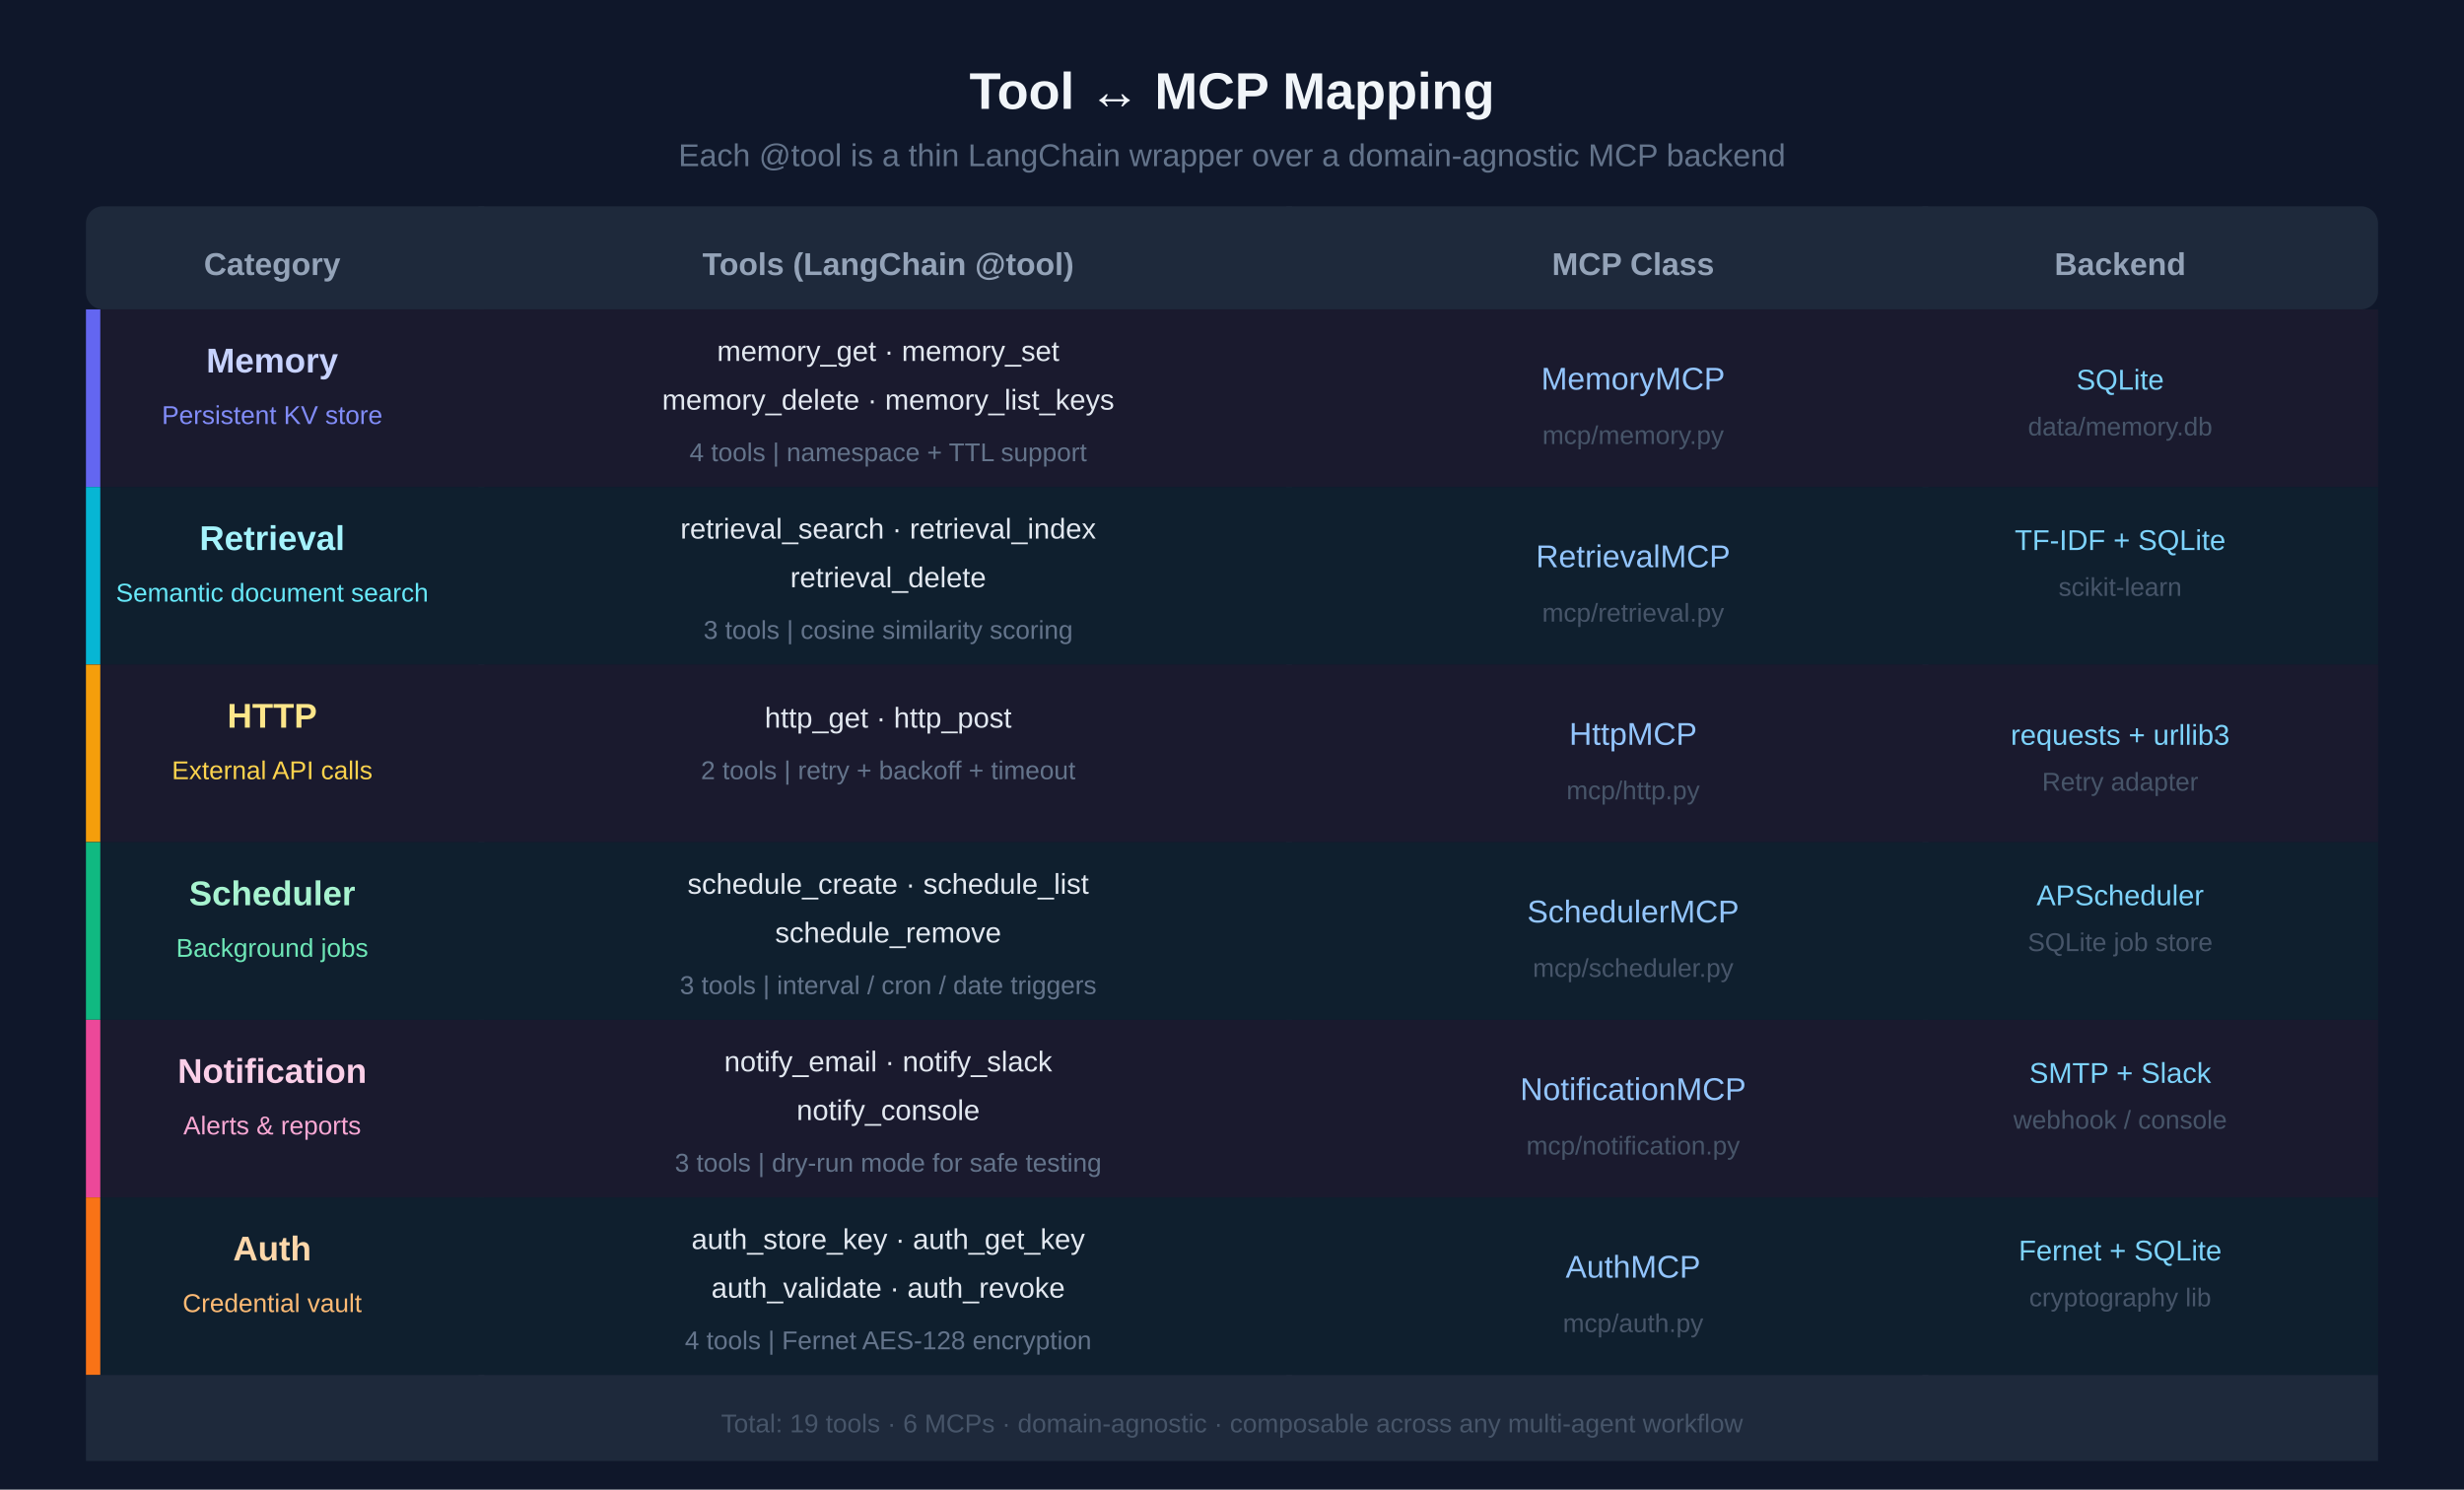
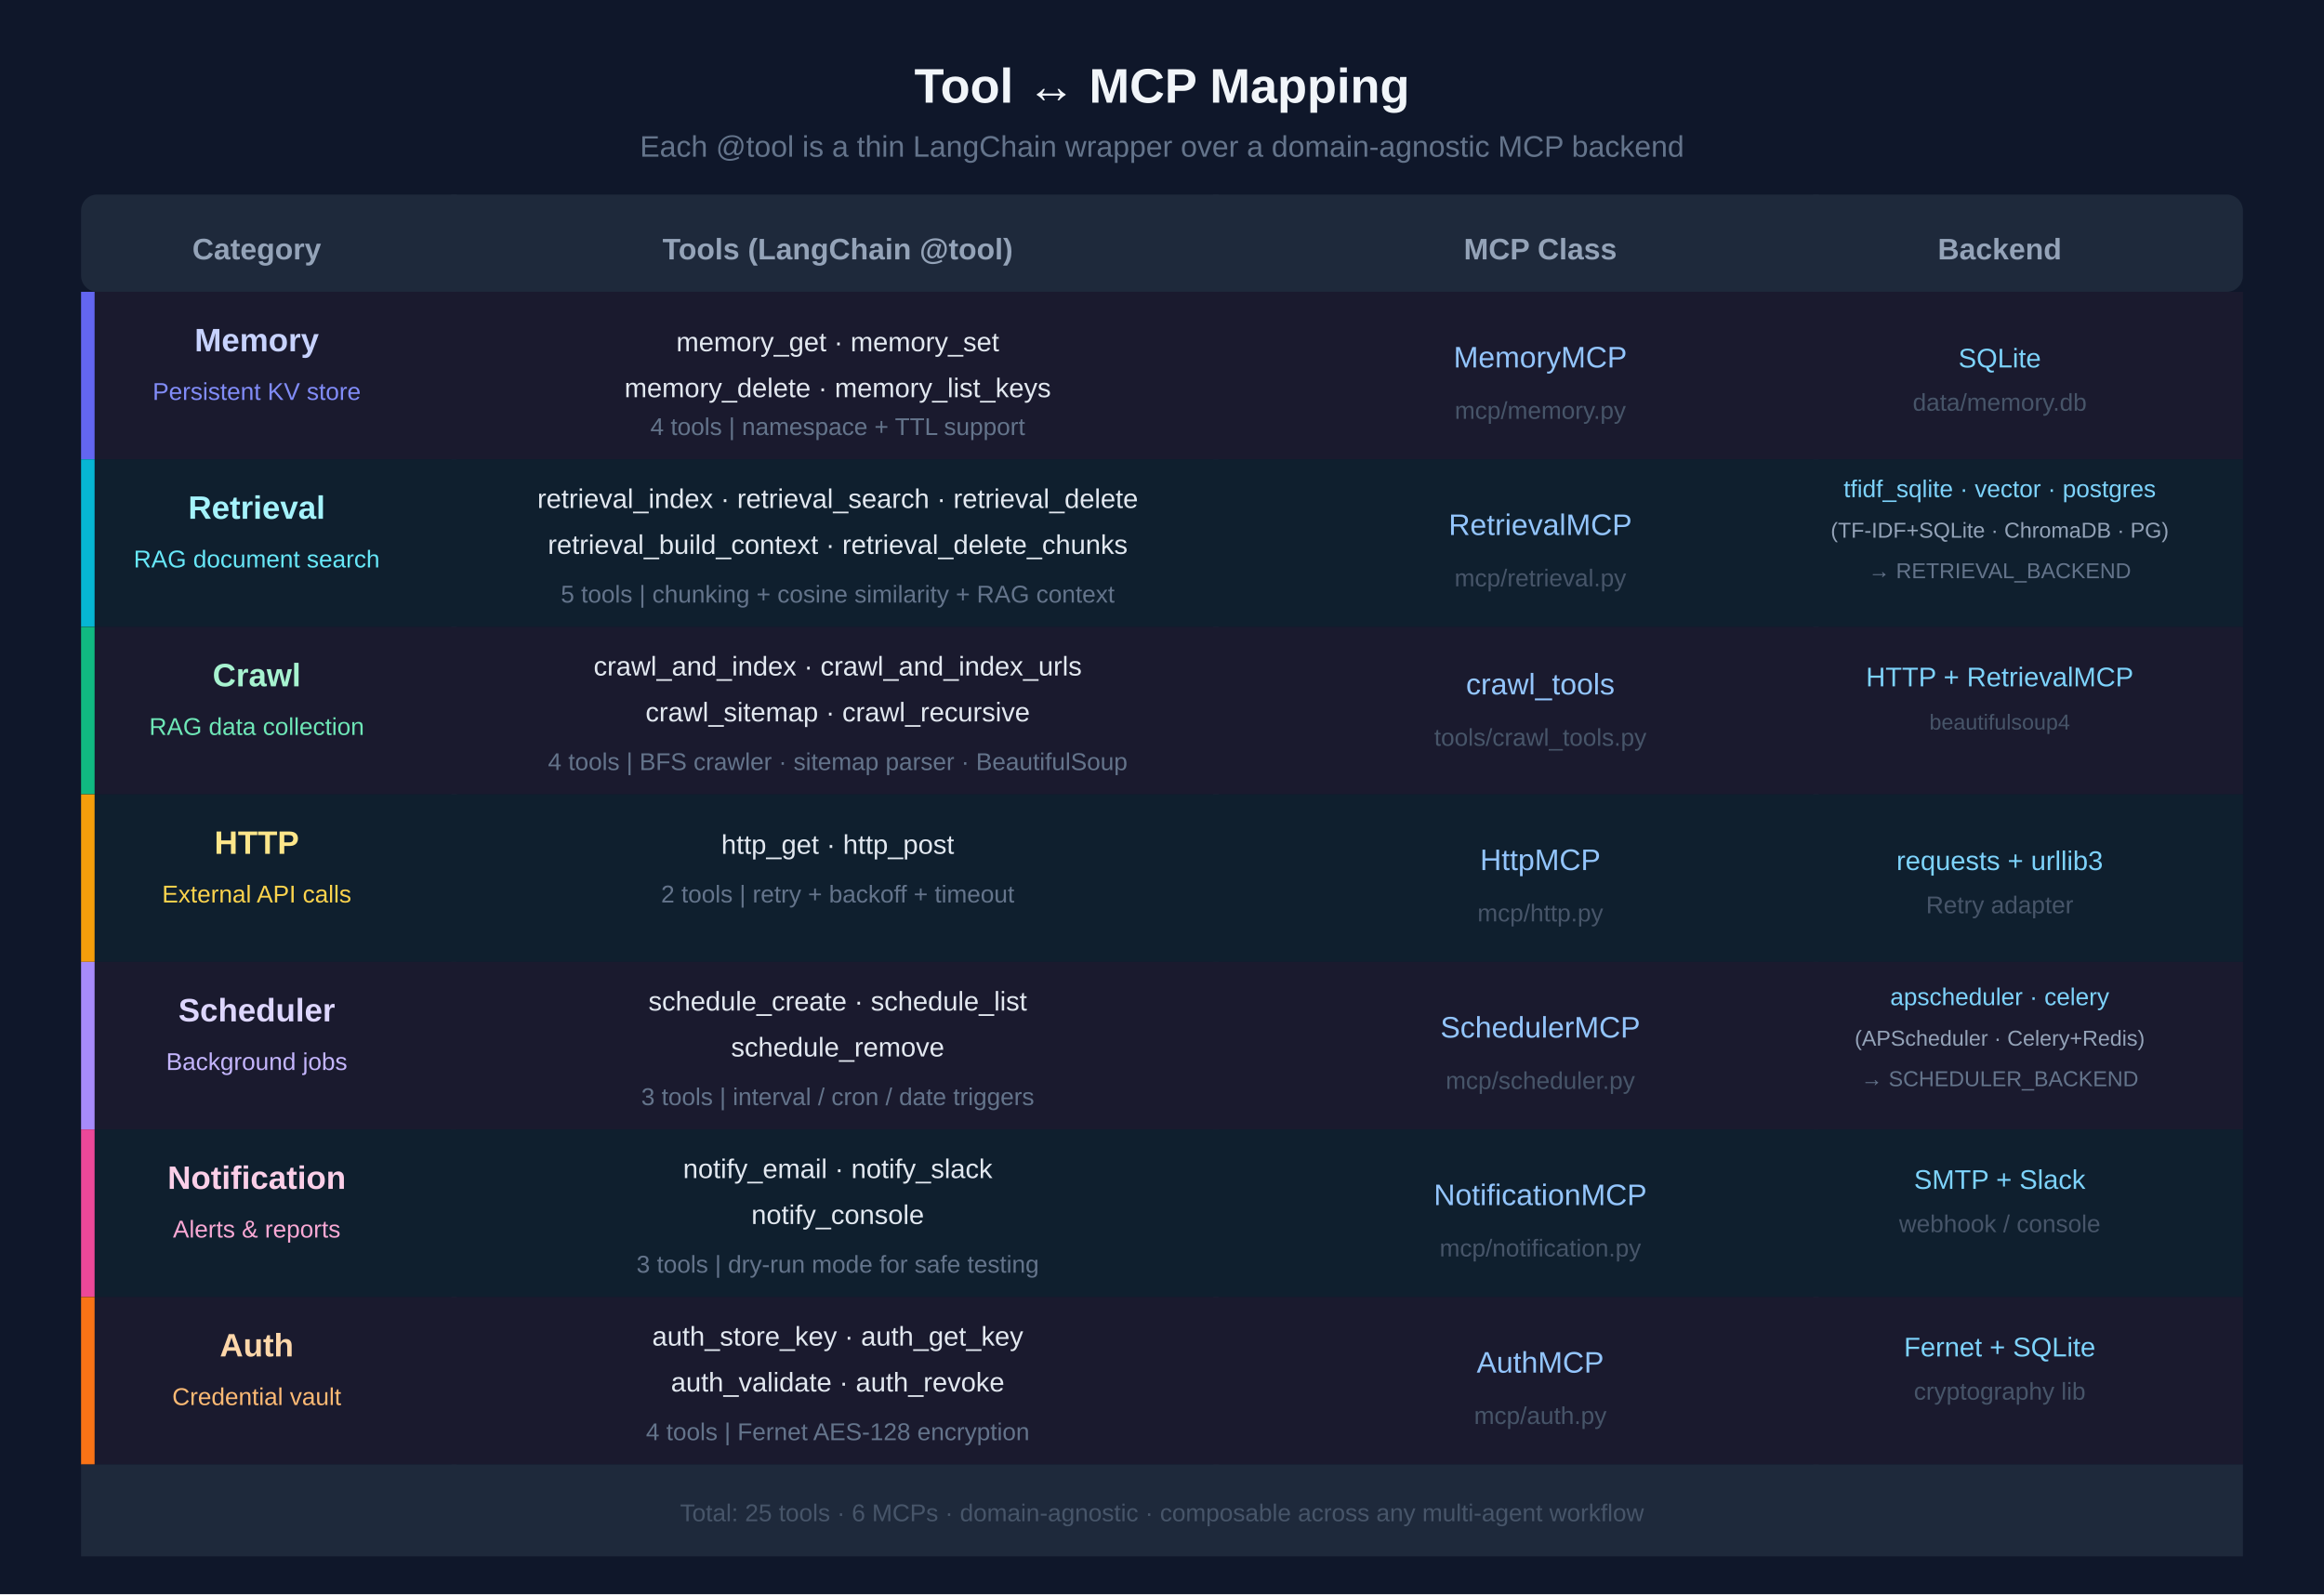
- <svg xmlns="http://www.w3.org/2000/svg" width="860" height="520" viewBox="0 0 860 520" font-family="'Segoe UI', Arial, sans-serif">
-   <rect width="860" height="520" fill="#0f172a" />
+ <svg xmlns="http://www.w3.org/2000/svg" width="860" height="590" viewBox="0 0 860 590" font-family="'Segoe UI', Arial, sans-serif">
+   <rect width="860" height="590" fill="#0f172a" />
  <text x="430" y="38" text-anchor="middle" fill="#f1f5f9" font-size="18" font-weight="bold">Tool ↔ MCP Mapping</text>
  <text x="430" y="58" text-anchor="middle" fill="#64748b" font-size="11">Each @tool is a thin LangChain wrapper over a domain-agnostic MCP backend</text>
  <rect x="30" y="72" width="800" height="36" rx="6" fill="#1e293b" />
  <text x="95" y="96" text-anchor="middle" fill="#94a3b8" font-size="11" font-weight="bold">Category</text>
  <text x="310" y="96" text-anchor="middle" fill="#94a3b8" font-size="11" font-weight="bold">Tools (LangChain @tool)</text>
  <text x="570" y="96" text-anchor="middle" fill="#94a3b8" font-size="11" font-weight="bold">MCP Class</text>
  <text x="740" y="96" text-anchor="middle" fill="#94a3b8" font-size="11" font-weight="bold">Backend</text>
-   <line x1="168" y1="72" x2="168" y2="490" stroke="#1e293b" stroke-width="2" />
-   <line x1="450" y1="72" x2="450" y2="490" stroke="#1e293b" stroke-width="2" />
-   <line x1="672" y1="72" x2="672" y2="490" stroke="#1e293b" stroke-width="2" />
+   <line x1="168" y1="72" x2="168" y2="542" stroke="#1e293b" stroke-width="2" />
+   <line x1="450" y1="72" x2="450" y2="542" stroke="#1e293b" stroke-width="2" />
+   <line x1="672" y1="72" x2="672" y2="542" stroke="#1e293b" stroke-width="2" />
  <rect x="30" y="108" width="800" height="62" rx="0" fill="#1a1a2e" />
  <rect x="30" y="108" width="5" height="62" fill="#6366f1" />
  <text x="95" y="130" text-anchor="middle" fill="#c7d2fe" font-size="12" font-weight="bold">Memory</text>
  <text x="95" y="148" text-anchor="middle" fill="#818cf8" font-size="9">Persistent KV store</text>
-   <text x="310" y="126" text-anchor="middle" fill="#e2e8f0" font-size="10">memory_get  ·  memory_set</text>
-   <text x="310" y="143" text-anchor="middle" fill="#e2e8f0" font-size="10">memory_delete  ·  memory_list_keys</text>
+   <text x="310" y="130" text-anchor="middle" fill="#e2e8f0" font-size="10">memory_get  ·  memory_set</text>
+   <text x="310" y="147" text-anchor="middle" fill="#e2e8f0" font-size="10">memory_delete  ·  memory_list_keys</text>
  <text x="310" y="161" text-anchor="middle" fill="#64748b" font-size="9">4 tools  |  namespace + TTL support</text>
  <text x="570" y="136" text-anchor="middle" fill="#93c5fd" font-size="11">MemoryMCP</text>
  <text x="570" y="155" text-anchor="middle" fill="#475569" font-size="9">mcp/memory.py</text>
  <text x="740" y="136" text-anchor="middle" fill="#7dd3fc" font-size="10">SQLite</text>
  <text x="740" y="152" text-anchor="middle" fill="#475569" font-size="9">data/memory.db</text>
  <rect x="30" y="170" width="800" height="62" rx="0" fill="#0f1f2e" />
  <rect x="30" y="170" width="5" height="62" fill="#06b6d4" />
  <text x="95" y="192" text-anchor="middle" fill="#a5f3fc" font-size="12" font-weight="bold">Retrieval</text>
-   <text x="95" y="210" text-anchor="middle" fill="#67e8f9" font-size="9">Semantic document search</text>
-   <text x="310" y="188" text-anchor="middle" fill="#e2e8f0" font-size="10">retrieval_search  ·  retrieval_index</text>
-   <text x="310" y="205" text-anchor="middle" fill="#e2e8f0" font-size="10">retrieval_delete</text>
-   <text x="310" y="223" text-anchor="middle" fill="#64748b" font-size="9">3 tools  |  cosine similarity scoring</text>
+   <text x="95" y="210" text-anchor="middle" fill="#67e8f9" font-size="9">RAG document search</text>
+   <text x="310" y="188" text-anchor="middle" fill="#e2e8f0" font-size="10">retrieval_index  ·  retrieval_search  ·  retrieval_delete</text>
+   <text x="310" y="205" text-anchor="middle" fill="#e2e8f0" font-size="10">retrieval_build_context  ·  retrieval_delete_chunks</text>
+   <text x="310" y="223" text-anchor="middle" fill="#64748b" font-size="9">5 tools  |  chunking + cosine similarity + RAG context</text>
  <text x="570" y="198" text-anchor="middle" fill="#93c5fd" font-size="11">RetrievalMCP</text>
  <text x="570" y="217" text-anchor="middle" fill="#475569" font-size="9">mcp/retrieval.py</text>
-   <text x="740" y="192" text-anchor="middle" fill="#7dd3fc" font-size="10">TF-IDF + SQLite</text>
-   <text x="740" y="208" text-anchor="middle" fill="#475569" font-size="9">scikit-learn</text>
+   <text x="740" y="184" text-anchor="middle" fill="#7dd3fc" font-size="9">tfidf_sqlite · vector · postgres</text>
+   <text x="740" y="199" text-anchor="middle" fill="#94a3b8" font-size="8">(TF-IDF+SQLite · ChromaDB · PG)</text>
+   <text x="740" y="214" text-anchor="middle" fill="#64748b" font-size="8">→ RETRIEVAL_BACKEND</text>
  <rect x="30" y="232" width="800" height="62" rx="0" fill="#1a1a2e" />
-   <rect x="30" y="232" width="5" height="62" fill="#f59e0b" />
-   <text x="95" y="254" text-anchor="middle" fill="#fde68a" font-size="12" font-weight="bold">HTTP</text>
-   <text x="95" y="272" text-anchor="middle" fill="#fcd34d" font-size="9">External API calls</text>
-   <text x="310" y="254" text-anchor="middle" fill="#e2e8f0" font-size="10">http_get  ·  http_post</text>
-   <text x="310" y="272" text-anchor="middle" fill="#64748b" font-size="9">2 tools  |  retry + backoff + timeout</text>
-   <text x="570" y="260" text-anchor="middle" fill="#93c5fd" font-size="11">HttpMCP</text>
-   <text x="570" y="279" text-anchor="middle" fill="#475569" font-size="9">mcp/http.py</text>
-   <text x="740" y="260" text-anchor="middle" fill="#7dd3fc" font-size="10">requests + urllib3</text>
-   <text x="740" y="276" text-anchor="middle" fill="#475569" font-size="9">Retry adapter</text>
+   <rect x="30" y="232" width="5" height="62" fill="#10b981" />
+   <text x="95" y="254" text-anchor="middle" fill="#a7f3d0" font-size="12" font-weight="bold">Crawl</text>
+   <text x="95" y="272" text-anchor="middle" fill="#6ee7b7" font-size="9">RAG data collection</text>
+   <text x="310" y="250" text-anchor="middle" fill="#e2e8f0" font-size="10">crawl_and_index  ·  crawl_and_index_urls</text>
+   <text x="310" y="267" text-anchor="middle" fill="#e2e8f0" font-size="10">crawl_sitemap  ·  crawl_recursive</text>
+   <text x="310" y="285" text-anchor="middle" fill="#64748b" font-size="9">4 tools  |  BFS crawler · sitemap parser · BeautifulSoup</text>
+   <text x="570" y="257" text-anchor="middle" fill="#93c5fd" font-size="11">crawl_tools</text>
+   <text x="570" y="276" text-anchor="middle" fill="#475569" font-size="9">tools/crawl_tools.py</text>
+   <text x="740" y="254" text-anchor="middle" fill="#7dd3fc" font-size="10">HTTP + RetrievalMCP</text>
+   <text x="740" y="270" text-anchor="middle" fill="#475569" font-size="8">beautifulsoup4</text>
  <rect x="30" y="294" width="800" height="62" rx="0" fill="#0f1f2e" />
-   <rect x="30" y="294" width="5" height="62" fill="#10b981" />
-   <text x="95" y="316" text-anchor="middle" fill="#a7f3d0" font-size="12" font-weight="bold">Scheduler</text>
-   <text x="95" y="334" text-anchor="middle" fill="#6ee7b7" font-size="9">Background jobs</text>
-   <text x="310" y="312" text-anchor="middle" fill="#e2e8f0" font-size="10">schedule_create  ·  schedule_list</text>
-   <text x="310" y="329" text-anchor="middle" fill="#e2e8f0" font-size="10">schedule_remove</text>
-   <text x="310" y="347" text-anchor="middle" fill="#64748b" font-size="9">3 tools  |  interval / cron / date triggers</text>
-   <text x="570" y="322" text-anchor="middle" fill="#93c5fd" font-size="11">SchedulerMCP</text>
-   <text x="570" y="341" text-anchor="middle" fill="#475569" font-size="9">mcp/scheduler.py</text>
-   <text x="740" y="316" text-anchor="middle" fill="#7dd3fc" font-size="10">APScheduler</text>
-   <text x="740" y="332" text-anchor="middle" fill="#475569" font-size="9">SQLite job store</text>
+   <rect x="30" y="294" width="5" height="62" fill="#f59e0b" />
+   <text x="95" y="316" text-anchor="middle" fill="#fde68a" font-size="12" font-weight="bold">HTTP</text>
+   <text x="95" y="334" text-anchor="middle" fill="#fcd34d" font-size="9">External API calls</text>
+   <text x="310" y="316" text-anchor="middle" fill="#e2e8f0" font-size="10">http_get  ·  http_post</text>
+   <text x="310" y="334" text-anchor="middle" fill="#64748b" font-size="9">2 tools  |  retry + backoff + timeout</text>
+   <text x="570" y="322" text-anchor="middle" fill="#93c5fd" font-size="11">HttpMCP</text>
+   <text x="570" y="341" text-anchor="middle" fill="#475569" font-size="9">mcp/http.py</text>
+   <text x="740" y="322" text-anchor="middle" fill="#7dd3fc" font-size="10">requests + urllib3</text>
+   <text x="740" y="338" text-anchor="middle" fill="#475569" font-size="9">Retry adapter</text>
  <rect x="30" y="356" width="800" height="62" rx="0" fill="#1a1a2e" />
-   <rect x="30" y="356" width="5" height="62" fill="#ec4899" />
-   <text x="95" y="378" text-anchor="middle" fill="#fbcfe8" font-size="12" font-weight="bold">Notification</text>
-   <text x="95" y="396" text-anchor="middle" fill="#f9a8d4" font-size="9">Alerts &amp; reports</text>
-   <text x="310" y="374" text-anchor="middle" fill="#e2e8f0" font-size="10">notify_email  ·  notify_slack</text>
-   <text x="310" y="391" text-anchor="middle" fill="#e2e8f0" font-size="10">notify_console</text>
-   <text x="310" y="409" text-anchor="middle" fill="#64748b" font-size="9">3 tools  |  dry-run mode for safe testing</text>
-   <text x="570" y="384" text-anchor="middle" fill="#93c5fd" font-size="11">NotificationMCP</text>
-   <text x="570" y="403" text-anchor="middle" fill="#475569" font-size="9">mcp/notification.py</text>
-   <text x="740" y="378" text-anchor="middle" fill="#7dd3fc" font-size="10">SMTP + Slack</text>
-   <text x="740" y="394" text-anchor="middle" fill="#475569" font-size="9">webhook / console</text>
+   <rect x="30" y="356" width="5" height="62" fill="#a78bfa" />
+   <text x="95" y="378" text-anchor="middle" fill="#ddd6fe" font-size="12" font-weight="bold">Scheduler</text>
+   <text x="95" y="396" text-anchor="middle" fill="#c4b5fd" font-size="9">Background jobs</text>
+   <text x="310" y="374" text-anchor="middle" fill="#e2e8f0" font-size="10">schedule_create  ·  schedule_list</text>
+   <text x="310" y="391" text-anchor="middle" fill="#e2e8f0" font-size="10">schedule_remove</text>
+   <text x="310" y="409" text-anchor="middle" fill="#64748b" font-size="9">3 tools  |  interval / cron / date triggers</text>
+   <text x="570" y="384" text-anchor="middle" fill="#93c5fd" font-size="11">SchedulerMCP</text>
+   <text x="570" y="403" text-anchor="middle" fill="#475569" font-size="9">mcp/scheduler.py</text>
+   <text x="740" y="372" text-anchor="middle" fill="#7dd3fc" font-size="9">apscheduler · celery</text>
+   <text x="740" y="387" text-anchor="middle" fill="#94a3b8" font-size="8">(APScheduler · Celery+Redis)</text>
+   <text x="740" y="402" text-anchor="middle" fill="#64748b" font-size="8">→ SCHEDULER_BACKEND</text>
  <rect x="30" y="418" width="800" height="62" rx="0" fill="#0f1f2e" />
-   <rect x="30" y="418" width="5" height="62" fill="#f97316" />
-   <text x="95" y="440" text-anchor="middle" fill="#fed7aa" font-size="12" font-weight="bold">Auth</text>
-   <text x="95" y="458" text-anchor="middle" fill="#fdba74" font-size="9">Credential vault</text>
-   <text x="310" y="436" text-anchor="middle" fill="#e2e8f0" font-size="10">auth_store_key  ·  auth_get_key</text>
-   <text x="310" y="453" text-anchor="middle" fill="#e2e8f0" font-size="10">auth_validate  ·  auth_revoke</text>
-   <text x="310" y="471" text-anchor="middle" fill="#64748b" font-size="9">4 tools  |  Fernet AES-128 encryption</text>
-   <text x="570" y="446" text-anchor="middle" fill="#93c5fd" font-size="11">AuthMCP</text>
-   <text x="570" y="465" text-anchor="middle" fill="#475569" font-size="9">mcp/auth.py</text>
-   <text x="740" y="440" text-anchor="middle" fill="#7dd3fc" font-size="10">Fernet + SQLite</text>
-   <text x="740" y="456" text-anchor="middle" fill="#475569" font-size="9">cryptography lib</text>
-   <rect x="30" y="480" width="800" height="30" rx="0" fill="#1e293b" />
-   <text x="430" y="500" text-anchor="middle" fill="#475569" font-size="9">Total: 19 tools  ·  6 MCPs  ·  domain-agnostic  ·  composable across any multi-agent workflow</text>
+   <rect x="30" y="418" width="5" height="62" fill="#ec4899" />
+   <text x="95" y="440" text-anchor="middle" fill="#fbcfe8" font-size="12" font-weight="bold">Notification</text>
+   <text x="95" y="458" text-anchor="middle" fill="#f9a8d4" font-size="9">Alerts &amp; reports</text>
+   <text x="310" y="436" text-anchor="middle" fill="#e2e8f0" font-size="10">notify_email  ·  notify_slack</text>
+   <text x="310" y="453" text-anchor="middle" fill="#e2e8f0" font-size="10">notify_console</text>
+   <text x="310" y="471" text-anchor="middle" fill="#64748b" font-size="9">3 tools  |  dry-run mode for safe testing</text>
+   <text x="570" y="446" text-anchor="middle" fill="#93c5fd" font-size="11">NotificationMCP</text>
+   <text x="570" y="465" text-anchor="middle" fill="#475569" font-size="9">mcp/notification.py</text>
+   <text x="740" y="440" text-anchor="middle" fill="#7dd3fc" font-size="10">SMTP + Slack</text>
+   <text x="740" y="456" text-anchor="middle" fill="#475569" font-size="9">webhook / console</text>
+   <rect x="30" y="480" width="800" height="62" rx="0" fill="#1a1a2e" />
+   <rect x="30" y="480" width="5" height="62" fill="#f97316" />
+   <text x="95" y="502" text-anchor="middle" fill="#fed7aa" font-size="12" font-weight="bold">Auth</text>
+   <text x="95" y="520" text-anchor="middle" fill="#fdba74" font-size="9">Credential vault</text>
+   <text x="310" y="498" text-anchor="middle" fill="#e2e8f0" font-size="10">auth_store_key  ·  auth_get_key</text>
+   <text x="310" y="515" text-anchor="middle" fill="#e2e8f0" font-size="10">auth_validate  ·  auth_revoke</text>
+   <text x="310" y="533" text-anchor="middle" fill="#64748b" font-size="9">4 tools  |  Fernet AES-128 encryption</text>
+   <text x="570" y="508" text-anchor="middle" fill="#93c5fd" font-size="11">AuthMCP</text>
+   <text x="570" y="527" text-anchor="middle" fill="#475569" font-size="9">mcp/auth.py</text>
+   <text x="740" y="502" text-anchor="middle" fill="#7dd3fc" font-size="10">Fernet + SQLite</text>
+   <text x="740" y="518" text-anchor="middle" fill="#475569" font-size="9">cryptography lib</text>
+   <rect x="30" y="542" width="800" height="34" rx="0" fill="#1e293b" />
+   <text x="430" y="563" text-anchor="middle" fill="#475569" font-size="9">Total: 25 tools  ·  6 MCPs  ·  domain-agnostic  ·  composable across any multi-agent workflow</text>
</svg>
